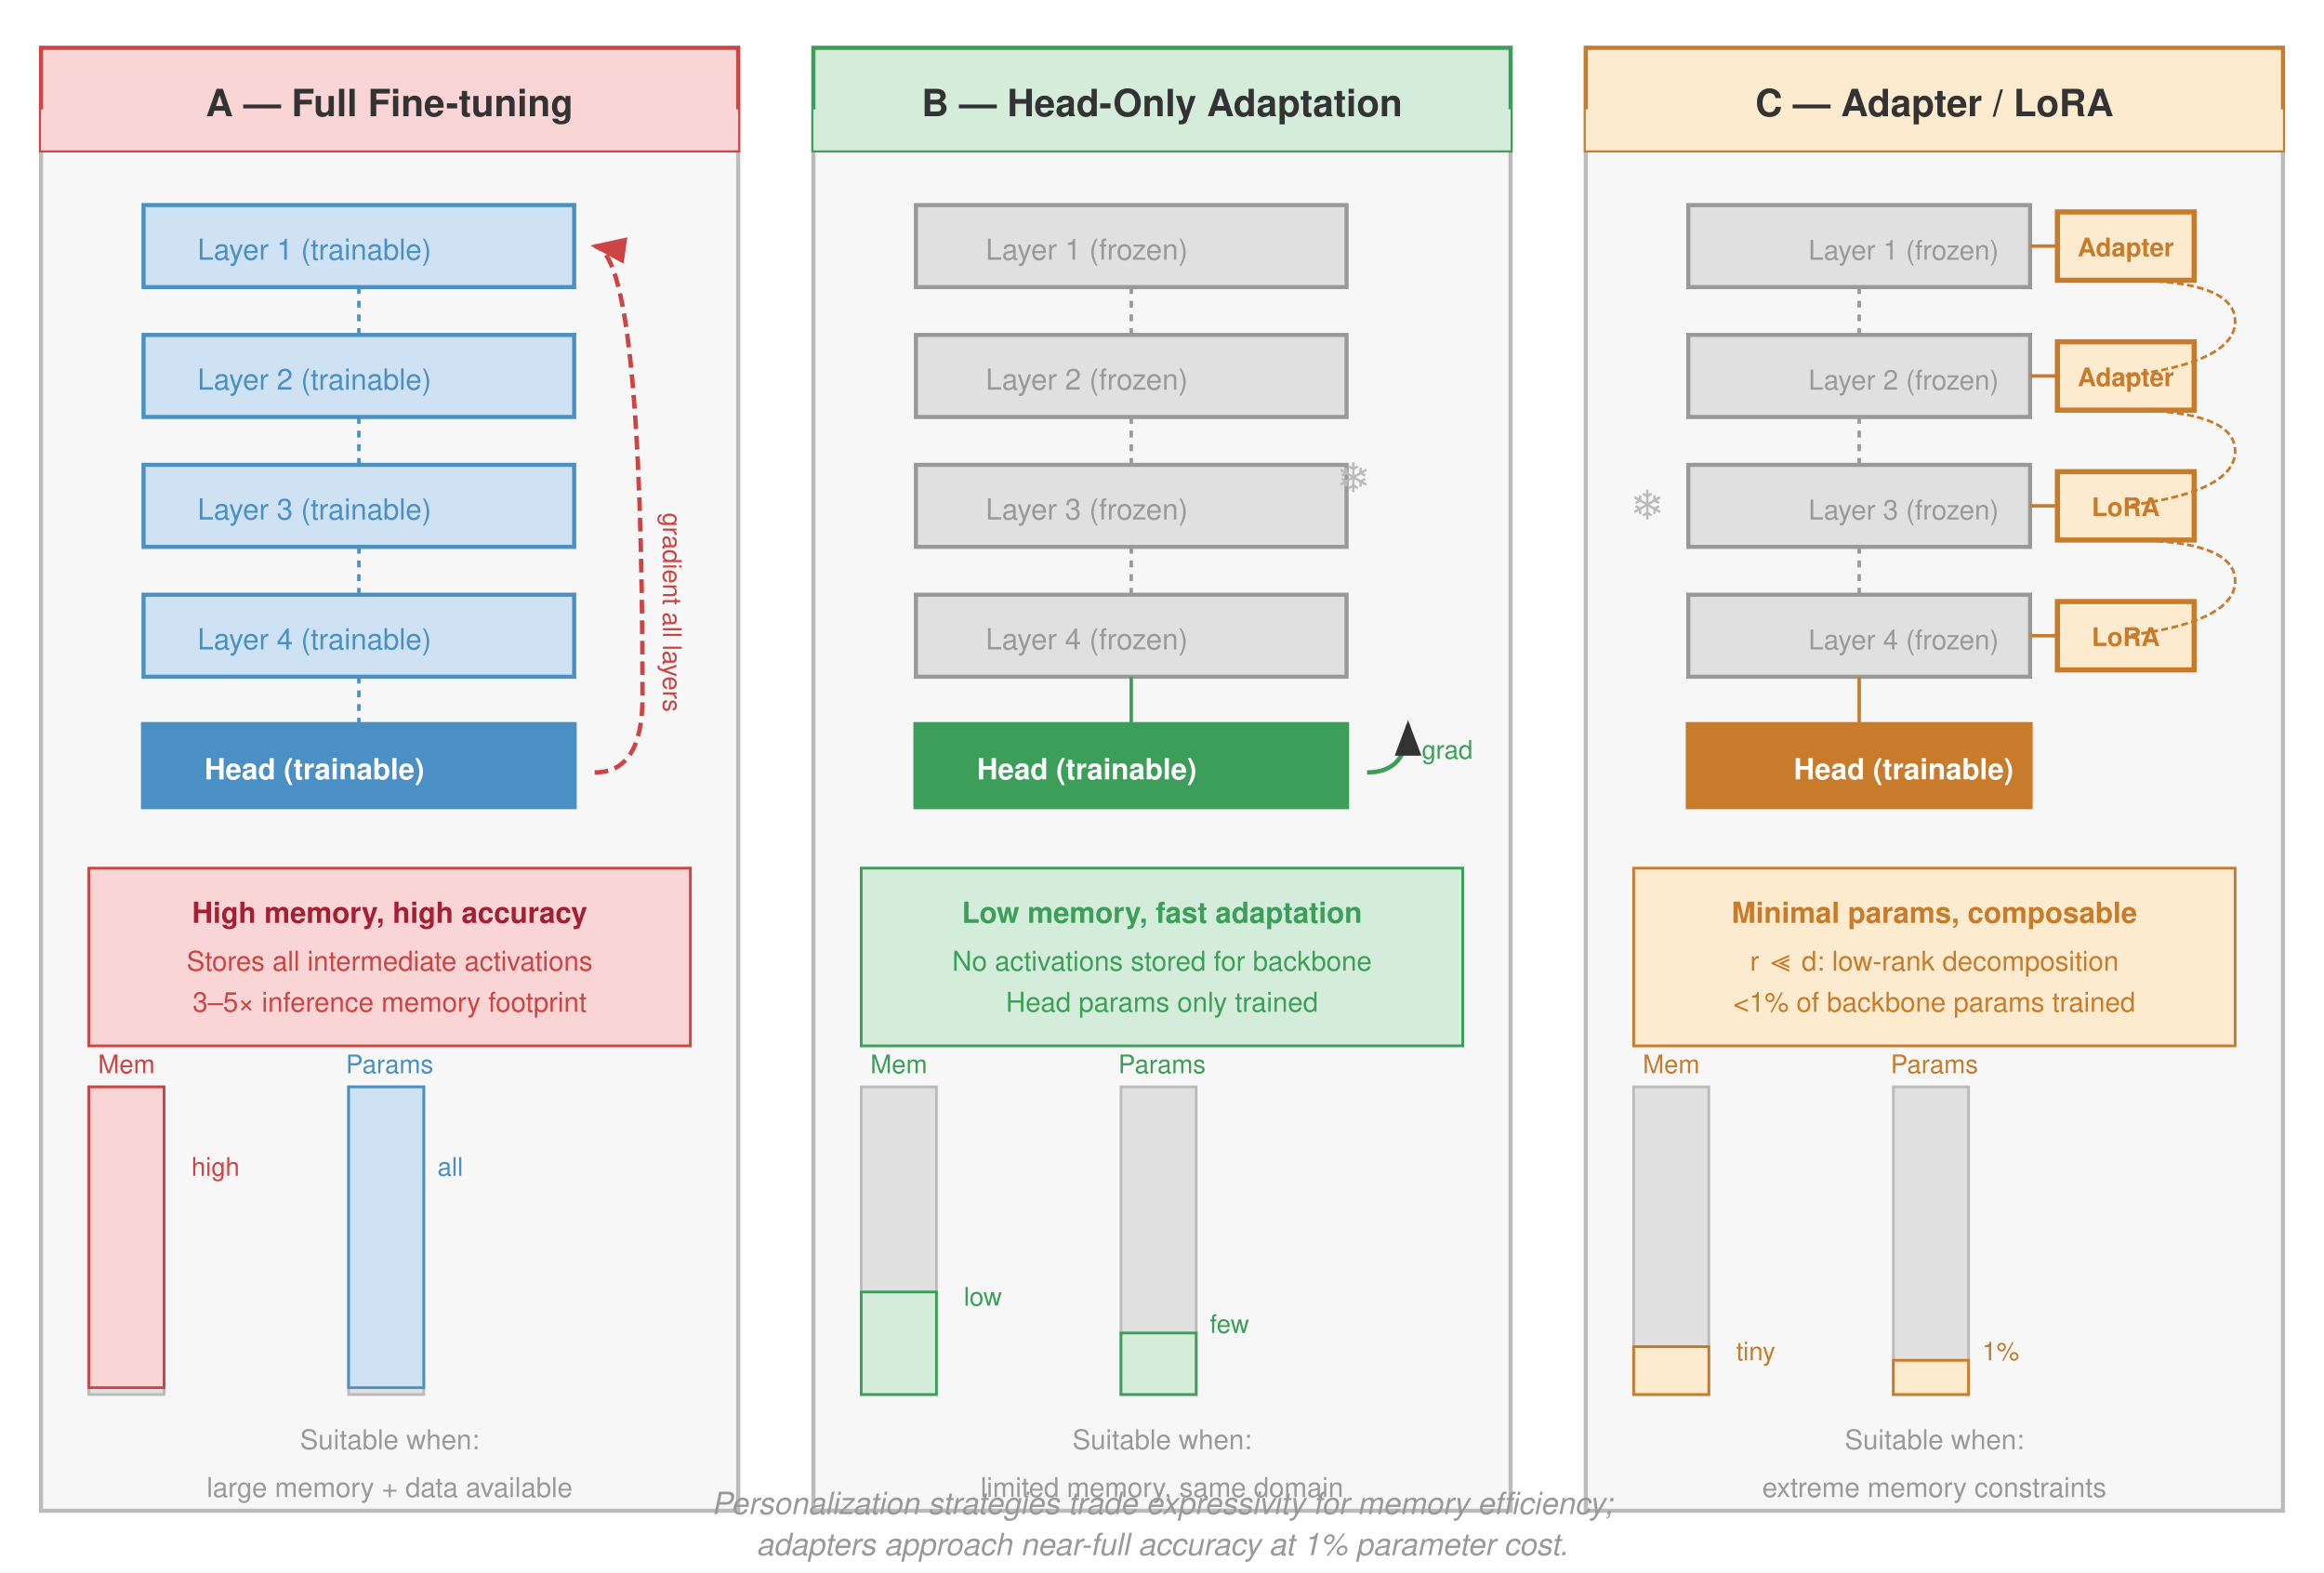
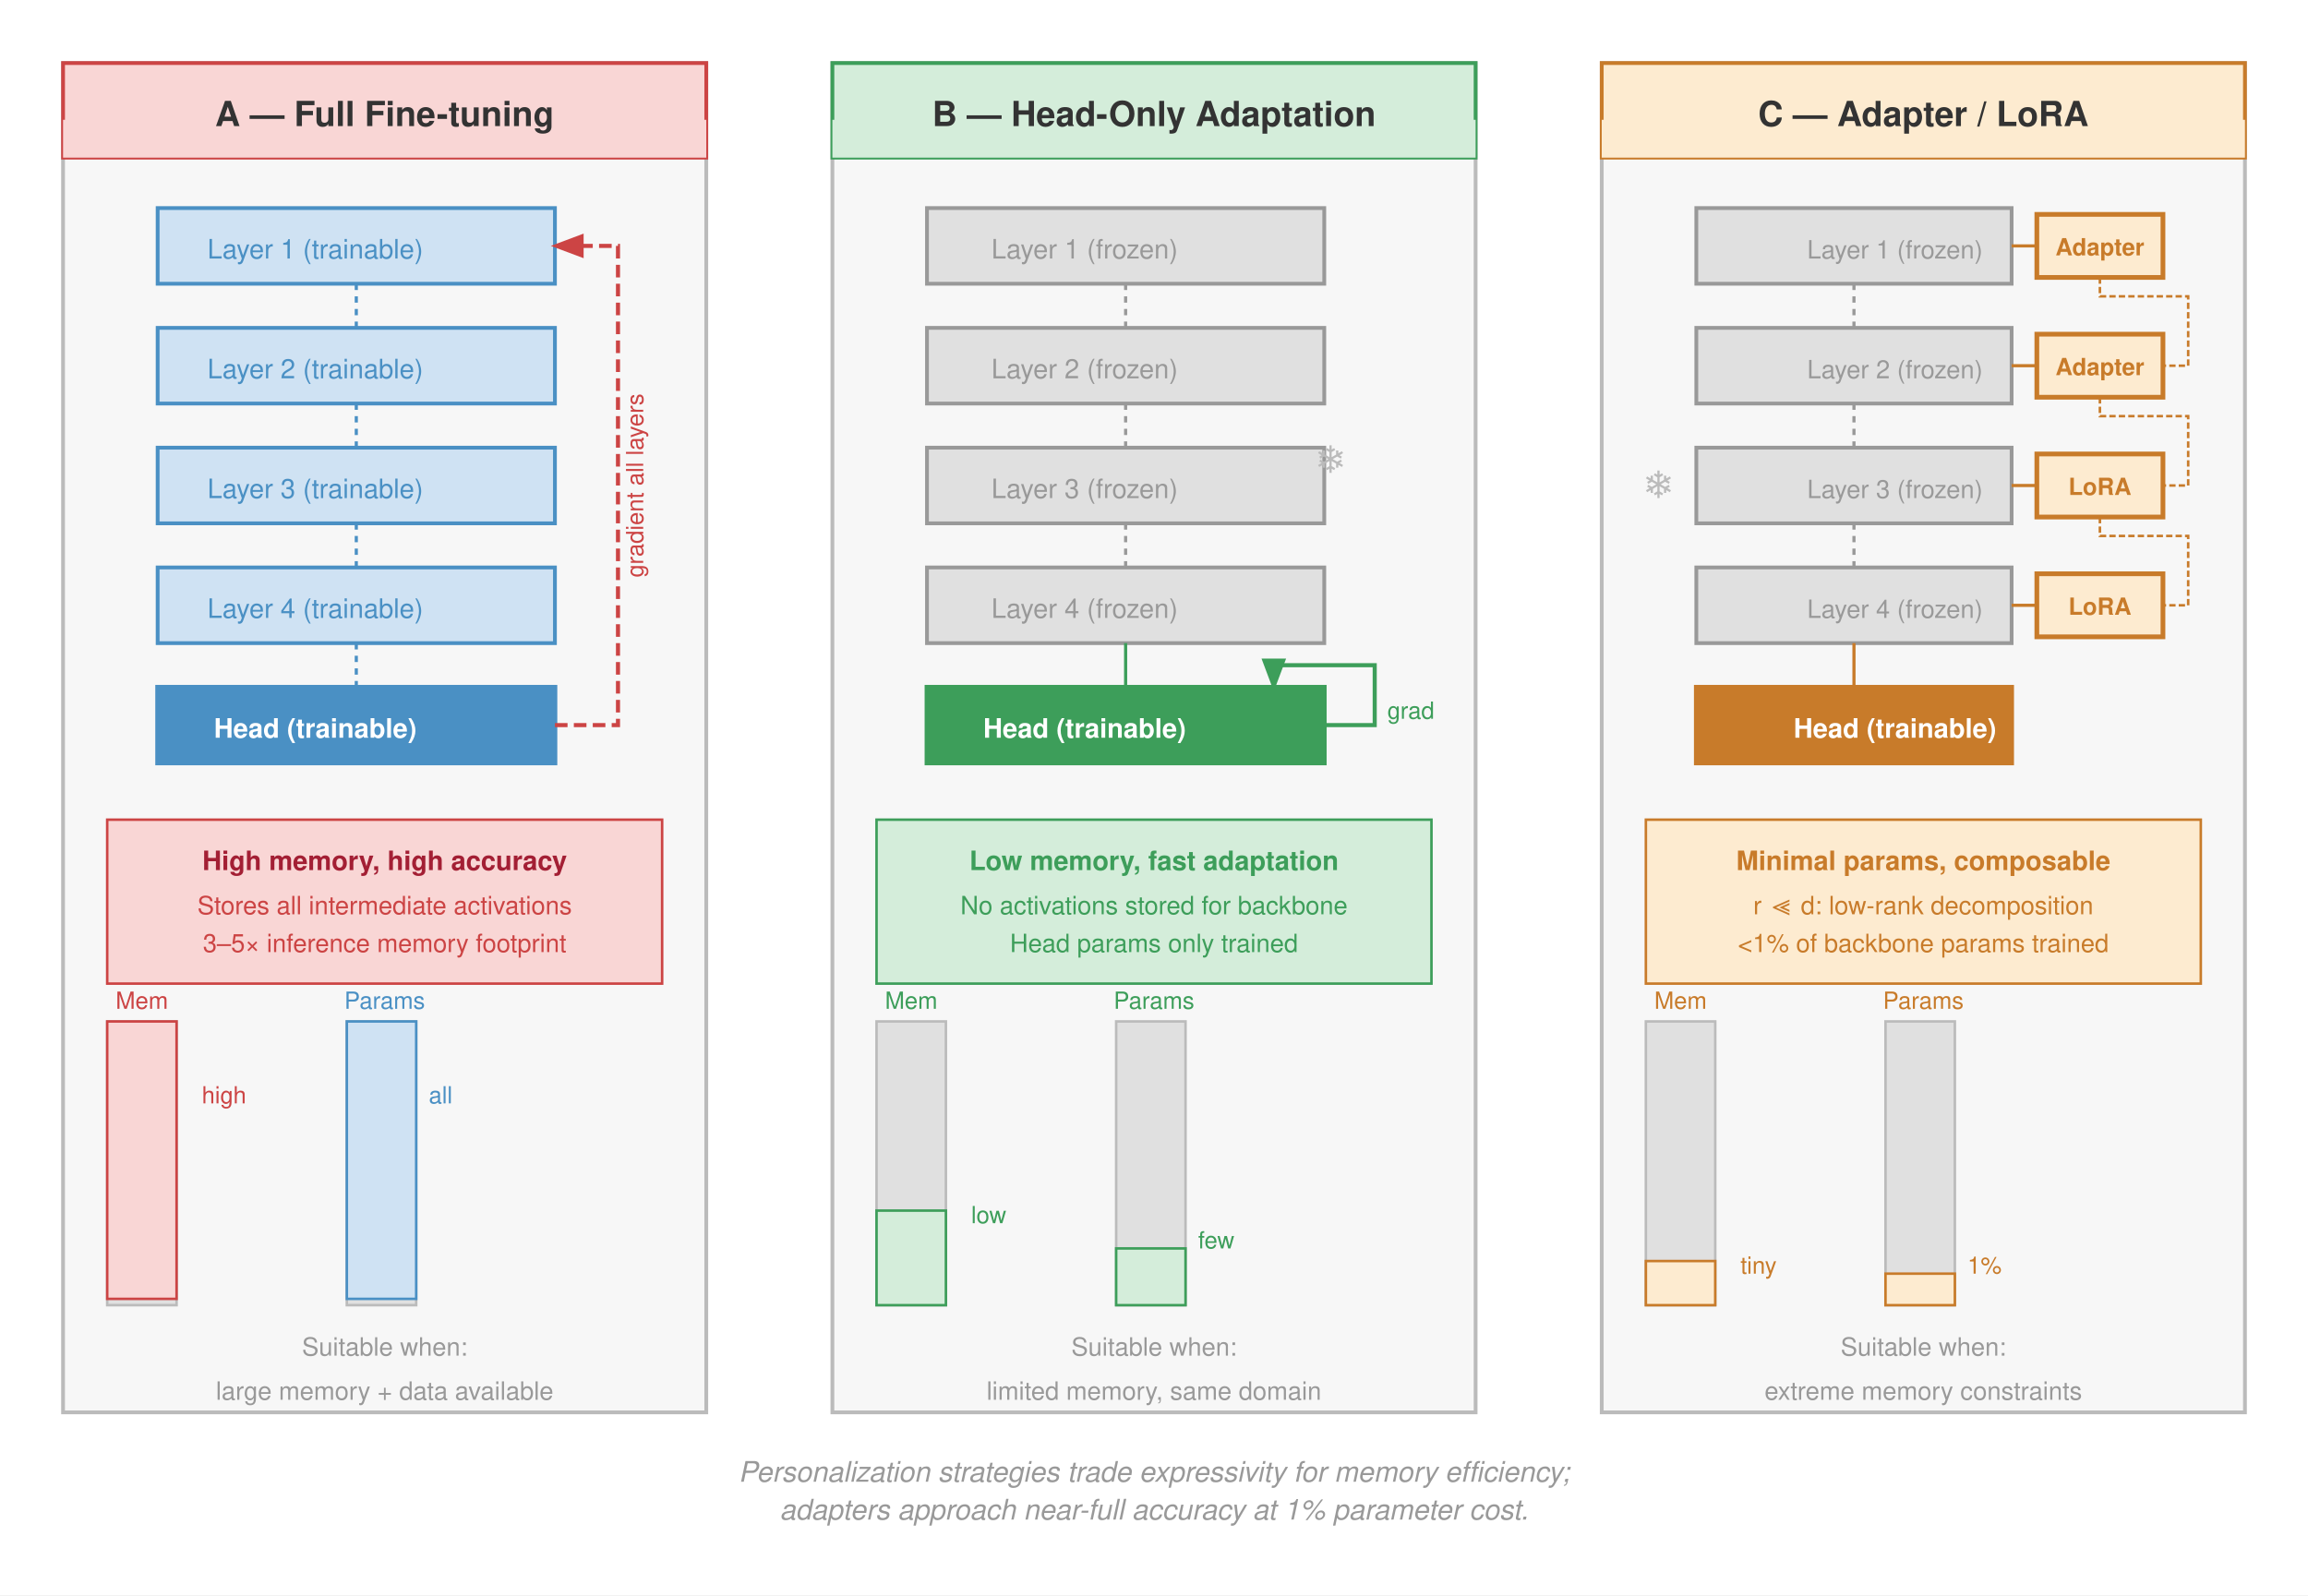
- <svg xmlns="http://www.w3.org/2000/svg" viewBox="0 0 680 460" font-family="Helvetica Neue, Helvetica, Arial, sans-serif">
+ <svg xmlns="http://www.w3.org/2000/svg" viewBox="0 0 732 506" font-family="Helvetica Neue, Helvetica, Arial, sans-serif">
  <defs>
    <marker id="arr" markerWidth="8" markerHeight="6" refX="7" refY="3" orient="auto">
      <path d="M0,0 L8,3 L0,6 Z" fill="#333" />
    </marker>
    <marker id="arr-red" markerWidth="8" markerHeight="6" refX="7" refY="3" orient="auto">
      <path d="M0,0 L8,3 L0,6 Z" fill="#c44" />
    </marker>
    <marker id="arr-blue" markerWidth="8" markerHeight="6" refX="7" refY="3" orient="auto">
      <path d="M0,0 L8,3 L0,6 Z" fill="#4a90c4" />
    </marker>
    <marker id="arr-orange" markerWidth="8" markerHeight="6" refX="7" refY="3" orient="auto">
      <path d="M0,0 L8,3 L0,6 Z" fill="#c87b2a" />
    </marker>
+     <marker id="arr-green" markerWidth="8" markerHeight="6" refX="7" refY="3" orient="auto">
+       <path d="M0,0 L8,3 L0,6 Z" fill="#3d9e5a" />
+     </marker>
  </defs>
-   <rect width="680" height="460" fill="#fff" />
-   <g transform="translate(12, 14)">
+   <rect width="732" height="506" fill="#fff" />
+   <g transform="translate(20, 20)">
    <rect x="0" y="0" width="204" height="428" fill="#f7f7f7" stroke="#bbb" stroke-width="1.2" />
    <rect x="0" y="0" width="204" height="30" fill="#f9d6d5" stroke="#c44" stroke-width="1.2" />
    <rect x="0" y="18" width="204" height="12" fill="#f9d6d5" />
    <text x="102" y="20" font-size="11" font-weight="700" fill="#333" text-anchor="middle">A — Full Fine-tuning</text>
    <rect x="30" y="46" width="126" height="24" fill="#cfe2f3" stroke="#4a90c4" stroke-width="1.2" />
    <text x="80" y="62" font-size="8.5" fill="#4a90c4" text-anchor="middle">Layer 1 (trainable)</text>
    <rect x="30" y="84" width="126" height="24" fill="#cfe2f3" stroke="#4a90c4" stroke-width="1.2" />
    <text x="80" y="100" font-size="8.5" fill="#4a90c4" text-anchor="middle">Layer 2 (trainable)</text>
    <rect x="30" y="122" width="126" height="24" fill="#cfe2f3" stroke="#4a90c4" stroke-width="1.2" />
    <text x="80" y="138" font-size="8.5" fill="#4a90c4" text-anchor="middle">Layer 3 (trainable)</text>
    <rect x="30" y="160" width="126" height="24" fill="#cfe2f3" stroke="#4a90c4" stroke-width="1.2" />
    <text x="80" y="176" font-size="8.5" fill="#4a90c4" text-anchor="middle">Layer 4 (trainable)</text>
    <rect x="30" y="198" width="126" height="24" fill="#4a90c4" stroke="#4a90c4" stroke-width="1.5" />
    <text x="80" y="214" font-size="8.5" fill="#fff" text-anchor="middle" font-weight="600">Head (trainable)</text>
-     <path d="M 162,212 Q 176,212 176,190 Q 176,60 162,58" fill="none" stroke="#c44" stroke-width="1.3" stroke-dasharray="4,2" marker-end="url(#arr-red)" />
-     <text x="182" y="136" font-size="7.5" fill="#c44" text-anchor="start" transform="rotate(90,182,136)">gradient all layers</text>
+     <path d="M 156,210 L 176,210 L 176,58 L 156,58" fill="none" stroke="#c44" stroke-width="1.3" stroke-dasharray="4,2" marker-end="url(#arr-red)" />
+     <text x="184" y="134" font-size="7.5" fill="#c44" text-anchor="middle" transform="rotate(-90, 184, 134)">gradient all layers</text>
    <line x1="93" y1="70" x2="93" y2="84" stroke="#4a90c4" stroke-width="1" stroke-dasharray="2,2" />
    <line x1="93" y1="108" x2="93" y2="122" stroke="#4a90c4" stroke-width="1" stroke-dasharray="2,2" />
    <line x1="93" y1="146" x2="93" y2="160" stroke="#4a90c4" stroke-width="1" stroke-dasharray="2,2" />
    <line x1="93" y1="184" x2="93" y2="198" stroke="#4a90c4" stroke-width="1" stroke-dasharray="2,2" />
    <rect x="14" y="240" width="176" height="52" fill="#f9d6d5" stroke="#c44" stroke-width="0.8" />
    <text x="102" y="256" font-size="8.5" font-weight="700" fill="#a31f34" text-anchor="middle">High memory, high accuracy</text>
    <text x="102" y="270" font-size="8" fill="#c44" text-anchor="middle">Stores all intermediate activations</text>
    <text x="102" y="282" font-size="8" fill="#c44" text-anchor="middle">3–5× inference memory footprint</text>
    <rect x="14" y="304" width="22" height="90" fill="#e0e0e0" stroke="#bbb" stroke-width="0.8" />
    <rect x="14" y="304" width="22" height="88" fill="#f9d6d5" stroke="#c44" stroke-width="0.8" />
    <text x="25" y="300" font-size="7.5" fill="#c44" text-anchor="middle">Mem</text>
    <text x="44" y="330" font-size="7.5" fill="#c44">high</text>
    <rect x="90" y="304" width="22" height="90" fill="#e0e0e0" stroke="#bbb" stroke-width="0.8" />
    <rect x="90" y="304" width="22" height="88" fill="#cfe2f3" stroke="#4a90c4" stroke-width="0.8" />
    <text x="102" y="300" font-size="7.5" fill="#4a90c4" text-anchor="middle">Params</text>
    <text x="116" y="330" font-size="7.5" fill="#4a90c4">all</text>
    <text x="102" y="410" font-size="8" fill="#999" text-anchor="middle">Suitable when:</text>
    <text x="102" y="424" font-size="8" fill="#999" text-anchor="middle">large memory + data available</text>
  </g>
-   <g transform="translate(238, 14)">
+   <g transform="translate(264, 20)">
    <rect x="0" y="0" width="204" height="428" fill="#f7f7f7" stroke="#bbb" stroke-width="1.2" />
    <rect x="0" y="0" width="204" height="30" fill="#d4edda" stroke="#3d9e5a" stroke-width="1.2" />
    <rect x="0" y="18" width="204" height="12" fill="#d4edda" />
    <text x="102" y="20" font-size="11" font-weight="700" fill="#333" text-anchor="middle">B — Head-Only Adaptation</text>
    <rect x="30" y="46" width="126" height="24" fill="#e0e0e0" stroke="#999" stroke-width="1.2" />
    <text x="80" y="62" font-size="8.5" fill="#999" text-anchor="middle">Layer 1 (frozen)</text>
    <rect x="30" y="84" width="126" height="24" fill="#e0e0e0" stroke="#999" stroke-width="1.2" />
    <text x="80" y="100" font-size="8.5" fill="#999" text-anchor="middle">Layer 2 (frozen)</text>
    <rect x="30" y="122" width="126" height="24" fill="#e0e0e0" stroke="#999" stroke-width="1.2" />
    <text x="80" y="138" font-size="8.5" fill="#999" text-anchor="middle">Layer 3 (frozen)</text>
    <rect x="30" y="160" width="126" height="24" fill="#e0e0e0" stroke="#999" stroke-width="1.2" />
    <text x="80" y="176" font-size="8.5" fill="#999" text-anchor="middle">Layer 4 (frozen)</text>
    <rect x="30" y="198" width="126" height="24" fill="#3d9e5a" stroke="#3d9e5a" stroke-width="1.5" />
    <text x="80" y="214" font-size="8.5" fill="#fff" text-anchor="middle" font-weight="600">Head (trainable)</text>
-     <path d="M 162,212 Q 174,212 174,198" fill="none" stroke="#3d9e5a" stroke-width="1.3" marker-end="url(#arr)" />
-     <text x="178" y="208" font-size="7.5" fill="#3d9e5a">grad</text>
+     <path d="M 156,210 L 172,210 L 172,191 L 140,191 L 140,198" fill="none" stroke="#3d9e5a" stroke-width="1.3" marker-end="url(#arr-green)" />
+     <text x="176" y="208" font-size="7.5" fill="#3d9e5a">grad</text>
    <text x="158" y="130" font-size="12" fill="#bbb" text-anchor="middle">❄</text>
    <line x1="93" y1="70" x2="93" y2="84" stroke="#999" stroke-width="1" stroke-dasharray="2,2" />
    <line x1="93" y1="108" x2="93" y2="122" stroke="#999" stroke-width="1" stroke-dasharray="2,2" />
    <line x1="93" y1="146" x2="93" y2="160" stroke="#999" stroke-width="1" stroke-dasharray="2,2" />
    <line x1="93" y1="184" x2="93" y2="198" stroke="#3d9e5a" stroke-width="1" />
    <rect x="14" y="240" width="176" height="52" fill="#d4edda" stroke="#3d9e5a" stroke-width="0.8" />
    <text x="102" y="256" font-size="8.5" font-weight="700" fill="#3d9e5a" text-anchor="middle">Low memory, fast adaptation</text>
    <text x="102" y="270" font-size="8" fill="#3d9e5a" text-anchor="middle">No activations stored for backbone</text>
    <text x="102" y="282" font-size="8" fill="#3d9e5a" text-anchor="middle">Head params only trained</text>
    <rect x="14" y="304" width="22" height="90" fill="#e0e0e0" stroke="#bbb" stroke-width="0.8" />
    <rect x="14" y="364" width="22" height="30" fill="#d4edda" stroke="#3d9e5a" stroke-width="0.8" />
    <text x="25" y="300" font-size="7.5" fill="#3d9e5a" text-anchor="middle">Mem</text>
    <text x="44" y="368" font-size="7.5" fill="#3d9e5a">low</text>
    <rect x="90" y="304" width="22" height="90" fill="#e0e0e0" stroke="#bbb" stroke-width="0.8" />
    <rect x="90" y="376" width="22" height="18" fill="#d4edda" stroke="#3d9e5a" stroke-width="0.8" />
    <text x="102" y="300" font-size="7.5" fill="#3d9e5a" text-anchor="middle">Params</text>
    <text x="116" y="376" font-size="7.5" fill="#3d9e5a">few</text>
    <text x="102" y="410" font-size="8" fill="#999" text-anchor="middle">Suitable when:</text>
    <text x="102" y="424" font-size="8" fill="#999" text-anchor="middle">limited memory, same domain</text>
  </g>
-   <g transform="translate(464, 14)">
+   <g transform="translate(508, 20)">
    <rect x="0" y="0" width="204" height="428" fill="#f7f7f7" stroke="#bbb" stroke-width="1.2" />
    <rect x="0" y="0" width="204" height="30" fill="#fdebd0" stroke="#c87b2a" stroke-width="1.2" />
    <rect x="0" y="18" width="204" height="12" fill="#fdebd0" />
    <text x="102" y="20" font-size="11" font-weight="700" fill="#333" text-anchor="middle">C — Adapter / LoRA</text>
    <rect x="30" y="46" width="100" height="24" fill="#e0e0e0" stroke="#999" stroke-width="1.2" />
    <text x="93" y="62" font-size="8" fill="#999" text-anchor="middle">Layer 1 (frozen)</text>
    <rect x="138" y="48" width="40" height="20" fill="#fdebd0" stroke="#c87b2a" stroke-width="1.5" />
    <text x="158" y="61" font-size="7.5" fill="#c87b2a" text-anchor="middle" font-weight="600">Adapter</text>
    <line x1="130" y1="58" x2="138" y2="58" stroke="#c87b2a" stroke-width="1" />
    <rect x="30" y="84" width="100" height="24" fill="#e0e0e0" stroke="#999" stroke-width="1.2" />
    <text x="93" y="100" font-size="8" fill="#999" text-anchor="middle">Layer 2 (frozen)</text>
    <rect x="138" y="86" width="40" height="20" fill="#fdebd0" stroke="#c87b2a" stroke-width="1.5" />
    <text x="158" y="99" font-size="7.5" fill="#c87b2a" text-anchor="middle" font-weight="600">Adapter</text>
    <line x1="130" y1="96" x2="138" y2="96" stroke="#c87b2a" stroke-width="1" />
    <rect x="30" y="122" width="100" height="24" fill="#e0e0e0" stroke="#999" stroke-width="1.2" />
    <text x="93" y="138" font-size="8" fill="#999" text-anchor="middle">Layer 3 (frozen)</text>
    <rect x="138" y="124" width="40" height="20" fill="#fdebd0" stroke="#c87b2a" stroke-width="1.5" />
    <text x="158" y="137" font-size="7.5" fill="#c87b2a" text-anchor="middle" font-weight="600">LoRA</text>
    <line x1="130" y1="134" x2="138" y2="134" stroke="#c87b2a" stroke-width="1" />
    <rect x="30" y="160" width="100" height="24" fill="#e0e0e0" stroke="#999" stroke-width="1.2" />
    <text x="93" y="176" font-size="8" fill="#999" text-anchor="middle">Layer 4 (frozen)</text>
    <rect x="138" y="162" width="40" height="20" fill="#fdebd0" stroke="#c87b2a" stroke-width="1.5" />
    <text x="158" y="175" font-size="7.5" fill="#c87b2a" text-anchor="middle" font-weight="600">LoRA</text>
    <line x1="130" y1="172" x2="138" y2="172" stroke="#c87b2a" stroke-width="1" />
    <rect x="30" y="198" width="100" height="24" fill="#c87b2a" stroke="#c87b2a" stroke-width="1.5" />
    <text x="93" y="214" font-size="8.5" fill="#fff" text-anchor="middle" font-weight="600">Head (trainable)</text>
    <text x="18" y="138" font-size="12" fill="#bbb" text-anchor="middle">❄</text>
    <line x1="80" y1="70" x2="80" y2="84" stroke="#999" stroke-width="1" stroke-dasharray="2,2" />
    <line x1="80" y1="108" x2="80" y2="122" stroke="#999" stroke-width="1" stroke-dasharray="2,2" />
    <line x1="80" y1="146" x2="80" y2="160" stroke="#999" stroke-width="1" stroke-dasharray="2,2" />
    <line x1="80" y1="184" x2="80" y2="198" stroke="#c87b2a" stroke-width="1" />
-     <path d="M 158,68 Q 190,68 190,80 Q 190,92 158,96" fill="none" stroke="#c87b2a" stroke-width="0.8" stroke-dasharray="2,1" />
-     <path d="M 158,106 Q 190,106 190,118 Q 190,130 158,134" fill="none" stroke="#c87b2a" stroke-width="0.8" stroke-dasharray="2,1" />
-     <path d="M 158,144 Q 190,144 190,156 Q 190,168 158,172" fill="none" stroke="#c87b2a" stroke-width="0.8" stroke-dasharray="2,1" />
+     <path d="M 158,68 L 158,74 L 186,74 L 186,96 L 178,96" fill="none" stroke="#c87b2a" stroke-width="0.8" stroke-dasharray="2,1" />
+     <path d="M 158,106 L 158,112 L 186,112 L 186,134 L 178,134" fill="none" stroke="#c87b2a" stroke-width="0.8" stroke-dasharray="2,1" />
+     <path d="M 158,144 L 158,150 L 186,150 L 186,172 L 178,172" fill="none" stroke="#c87b2a" stroke-width="0.8" stroke-dasharray="2,1" />
    <rect x="14" y="240" width="176" height="52" fill="#fdebd0" stroke="#c87b2a" stroke-width="0.8" />
    <text x="102" y="256" font-size="8.5" font-weight="700" fill="#c87b2a" text-anchor="middle">Minimal params, composable</text>
    <text x="102" y="270" font-size="8" fill="#c87b2a" text-anchor="middle">r ≪ d: low-rank decomposition</text>
    <text x="102" y="282" font-size="8" fill="#c87b2a" text-anchor="middle">&lt;1% of backbone params trained</text>
    <rect x="14" y="304" width="22" height="90" fill="#e0e0e0" stroke="#bbb" stroke-width="0.8" />
    <rect x="14" y="380" width="22" height="14" fill="#fdebd0" stroke="#c87b2a" stroke-width="0.8" />
    <text x="25" y="300" font-size="7.5" fill="#c87b2a" text-anchor="middle">Mem</text>
    <text x="44" y="384" font-size="7.5" fill="#c87b2a">tiny</text>
    <rect x="90" y="304" width="22" height="90" fill="#e0e0e0" stroke="#bbb" stroke-width="0.8" />
    <rect x="90" y="384" width="22" height="10" fill="#fdebd0" stroke="#c87b2a" stroke-width="0.8" />
    <text x="102" y="300" font-size="7.5" fill="#c87b2a" text-anchor="middle">Params</text>
    <text x="116" y="384" font-size="7.5" fill="#c87b2a">1%</text>
    <text x="102" y="410" font-size="8" fill="#999" text-anchor="middle">Suitable when:</text>
    <text x="102" y="424" font-size="8" fill="#999" text-anchor="middle">extreme memory constraints</text>
  </g>
-   <text x="340" y="443" font-size="9" fill="#999" text-anchor="middle" font-style="italic">Personalization strategies trade expressivity for memory efficiency;</text>
-   <text x="340" y="455" font-size="9" fill="#999" text-anchor="middle" font-style="italic">adapters approach near-full accuracy at 1% parameter cost.</text>
+   <text x="366" y="470" font-size="9" fill="#999" text-anchor="middle" font-style="italic">Personalization strategies trade expressivity for memory efficiency;</text>
+   <text x="366" y="482" font-size="9" fill="#999" text-anchor="middle" font-style="italic">adapters approach near-full accuracy at 1% parameter cost.</text>
</svg>
